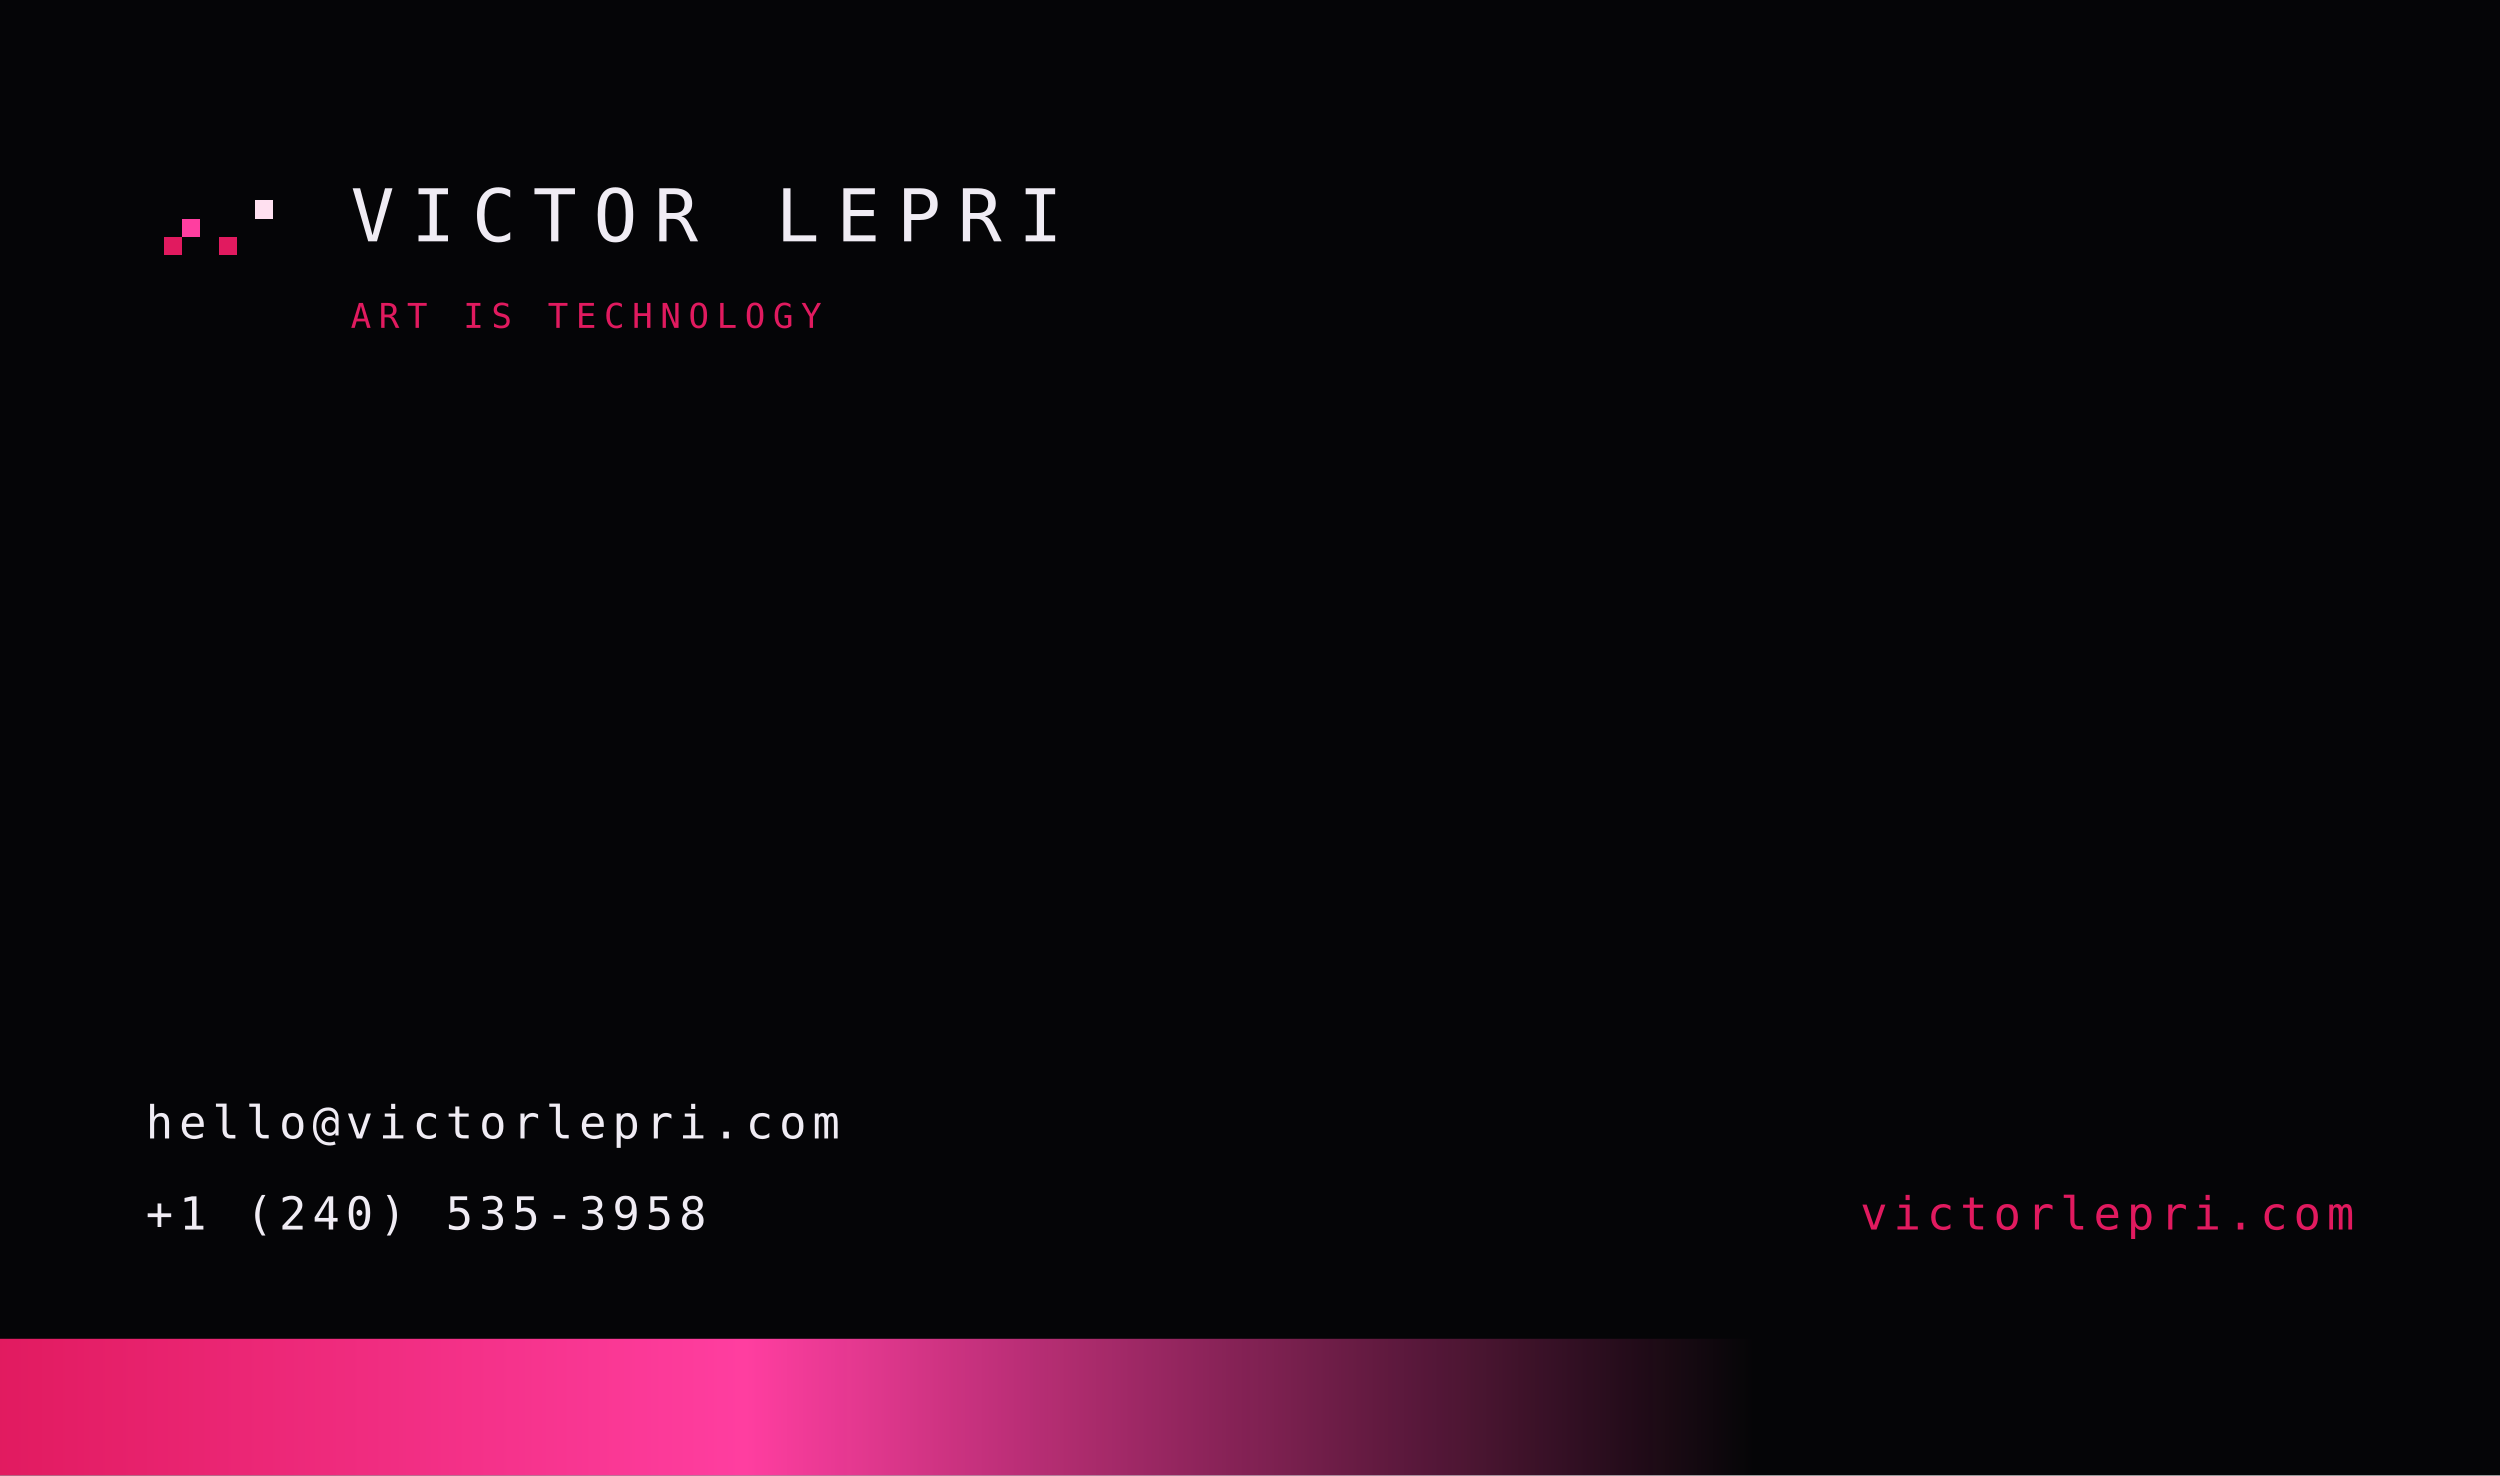
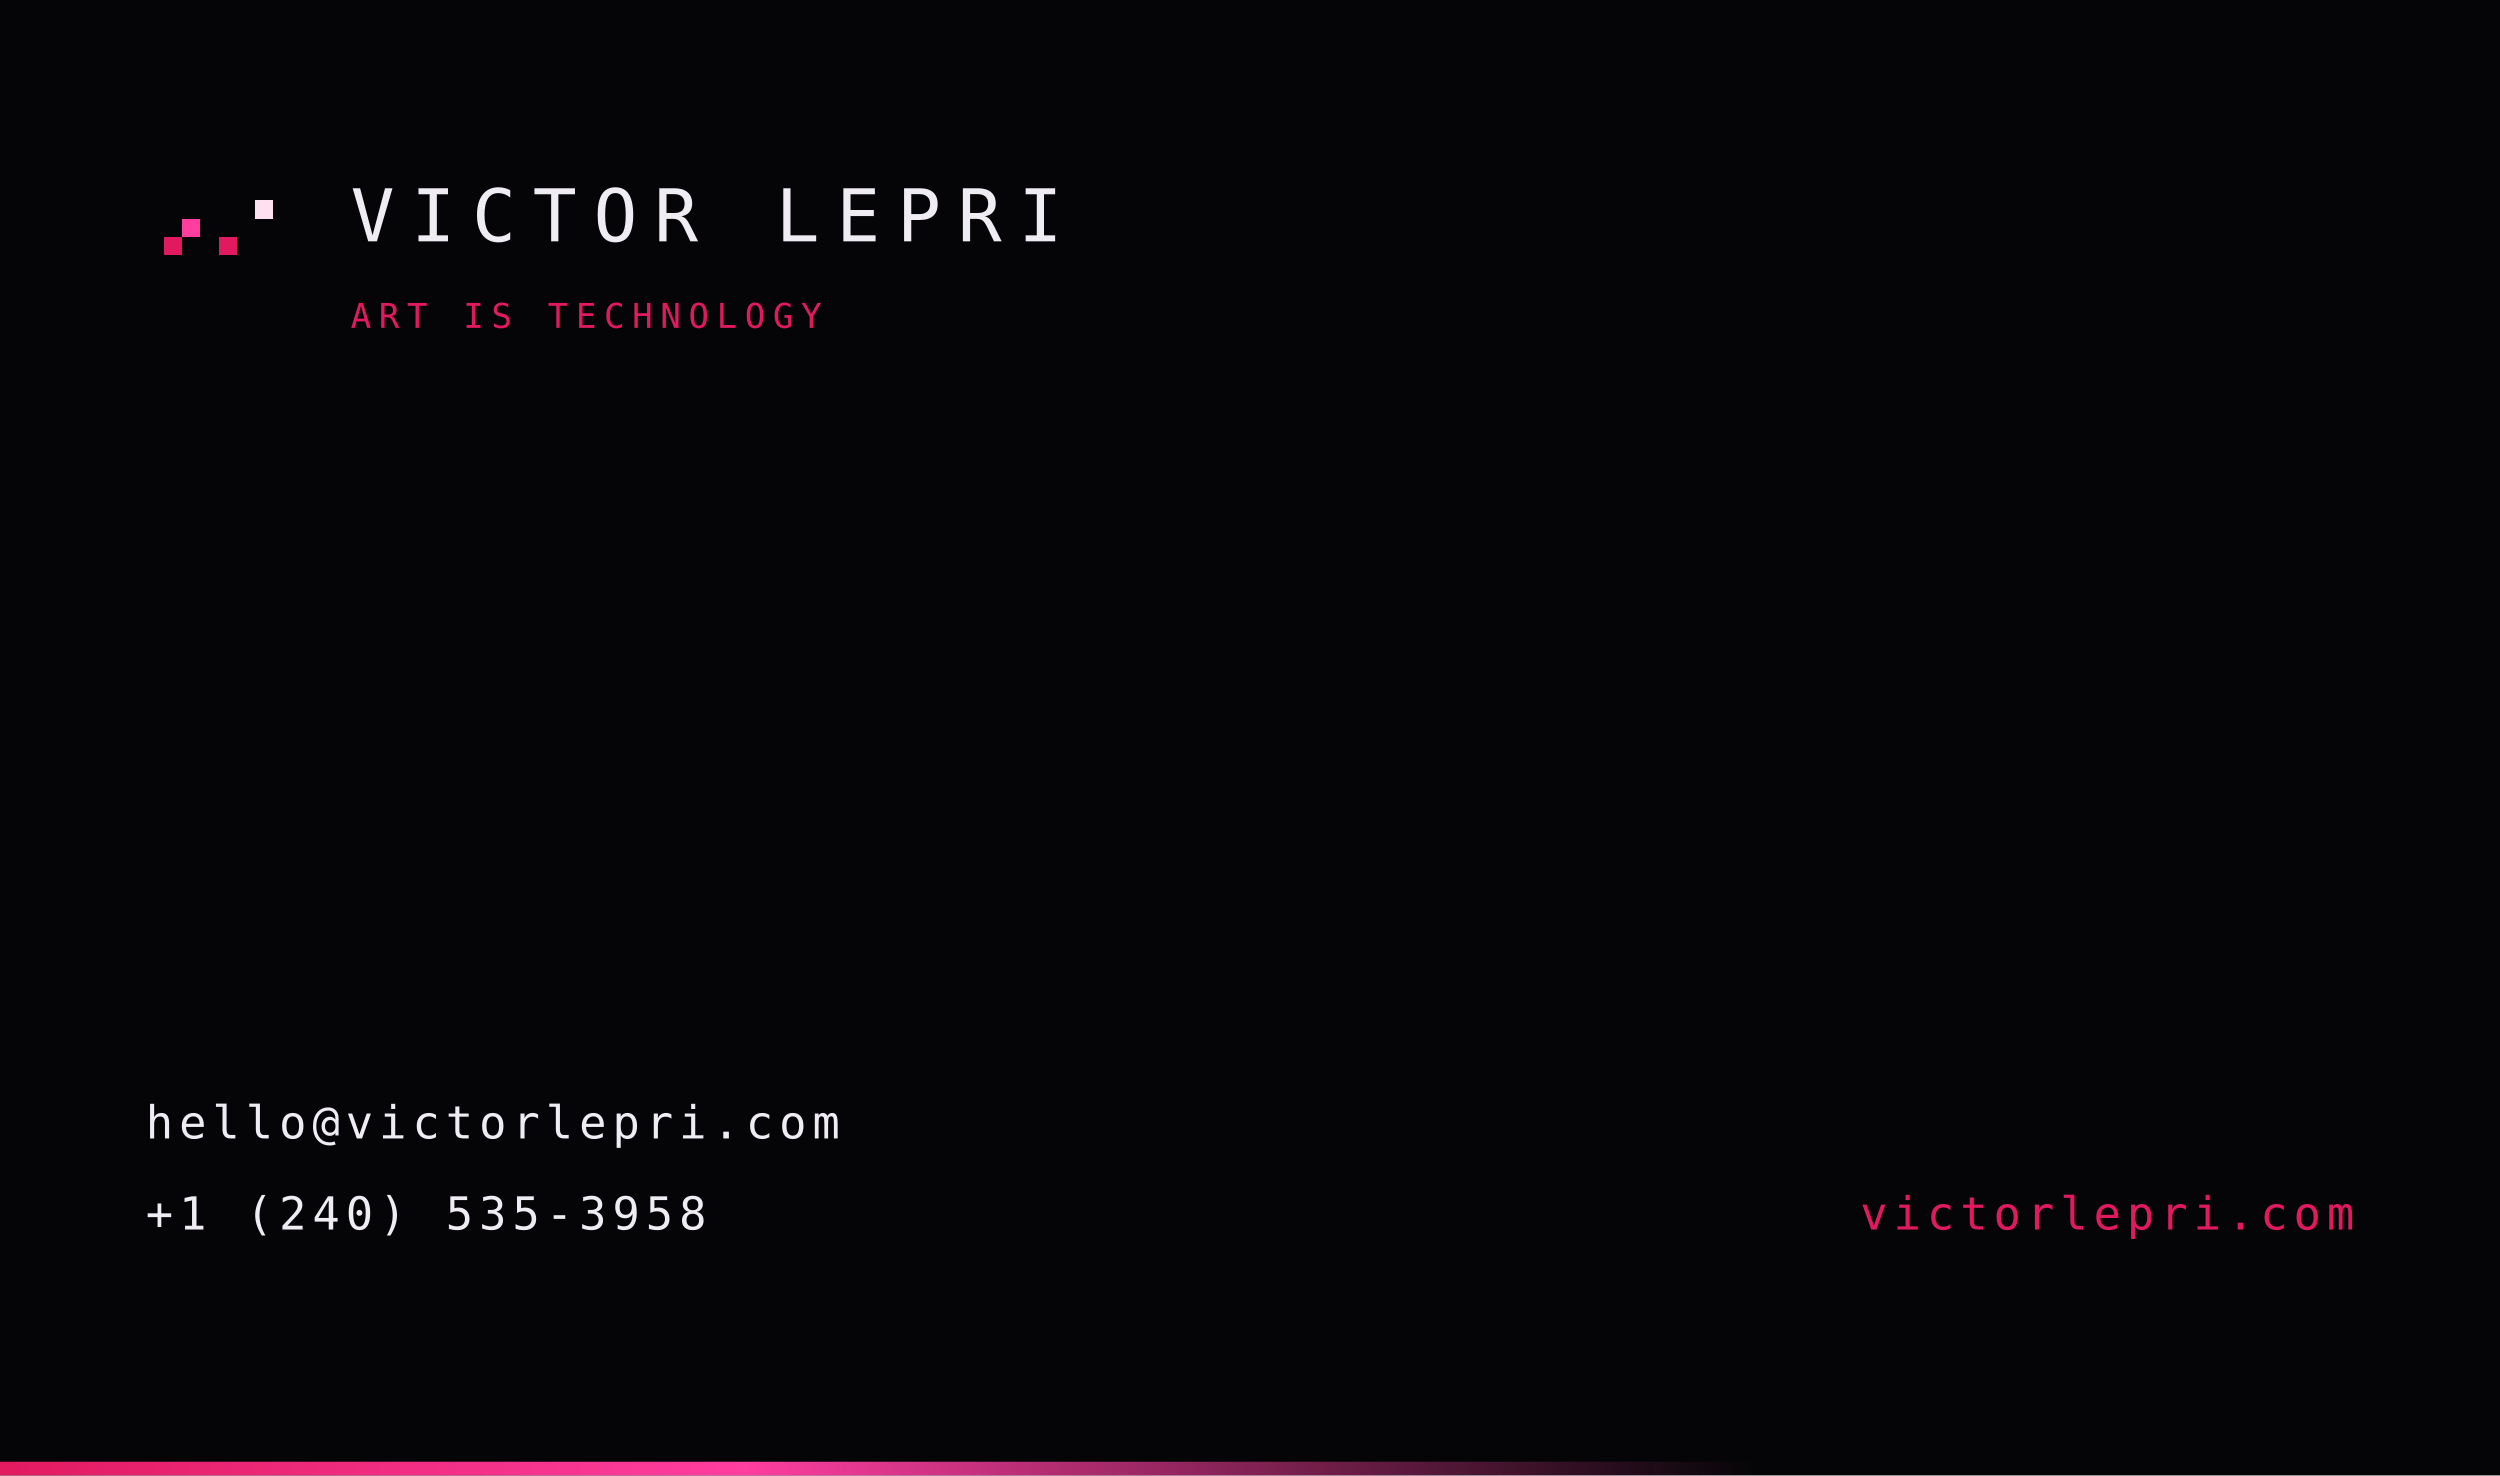
<svg xmlns="http://www.w3.org/2000/svg" width="1098" height="648" viewBox="0 0 1098 648">
  <defs>
    <linearGradient id="rule" x1="0" y1="0" x2="1" y2="0">
      <stop offset="0" stop-color="#e11a5f" />
      <stop offset="0.3" stop-color="#ff3ea0" />
      <stop offset="0.7" stop-color="#ff3ea0" stop-opacity="0" />
    </linearGradient>
  </defs>
  <g id="layer-the ground">
    <rect width="1098" height="648" fill="#050507" />
  </g>
  <g id="layer-the gradient rule">
-     <rect x="0" y="588" width="1098" height="60" fill="url(#rule)" />
+     <rect x="0" y="642" width="1098" height="6" fill="url(#rule)" />
  </g>
  <g id="layer-the mark">
    <g shape-rendering="crispEdges" transform="translate(64,64) scale(8)">
      <rect x="1" y="5" width="1" height="1" fill="#e11a5f" />
      <rect x="2" y="4" width="1" height="1" fill="#ff3ea0" />
      <rect x="4" y="5" width="1" height="1" fill="#e11a5f" />
      <rect x="6" y="3" width="1" height="1" fill="#ffe0f0" />
    </g>
  </g>
  <g id="layer-the name">
    <text x="154" y="106" font-family="Menlo, Consolas, DejaVu Sans Mono, monospace" font-size="32" letter-spacing="7.4" fill="#f0ecf4" font-weight="300">VICTOR LEPRI</text>
  </g>
  <g id="layer-the front slogan">
    <text x="154" y="144" font-family="Menlo, Consolas, DejaVu Sans Mono, monospace" font-size="15" letter-spacing="3.333" fill="#e11a5f" font-weight="300">ART IS TECHNOLOGY</text>
  </g>
  <g id="layer-the email">
    <text x="64" y="500" font-family="Menlo, Consolas, DejaVu Sans Mono, monospace" font-size="20" letter-spacing="2.6" fill="#f0ecf4" font-weight="300">hello@victorlepri.com</text>
  </g>
  <g id="layer-the phone">
    <text x="64" y="540" font-family="Menlo, Consolas, DejaVu Sans Mono, monospace" font-size="20" letter-spacing="2.6" fill="#f0ecf4" font-weight="300">+1 (240) 535-3958</text>
  </g>
  <g id="layer-the site">
    <text x="1034" y="540" font-family="Menlo, Consolas, DejaVu Sans Mono, monospace" font-size="20" letter-spacing="2.6" fill="#e11a5f" font-weight="300" text-anchor="end">victorlepri.com</text>
  </g>
</svg>
